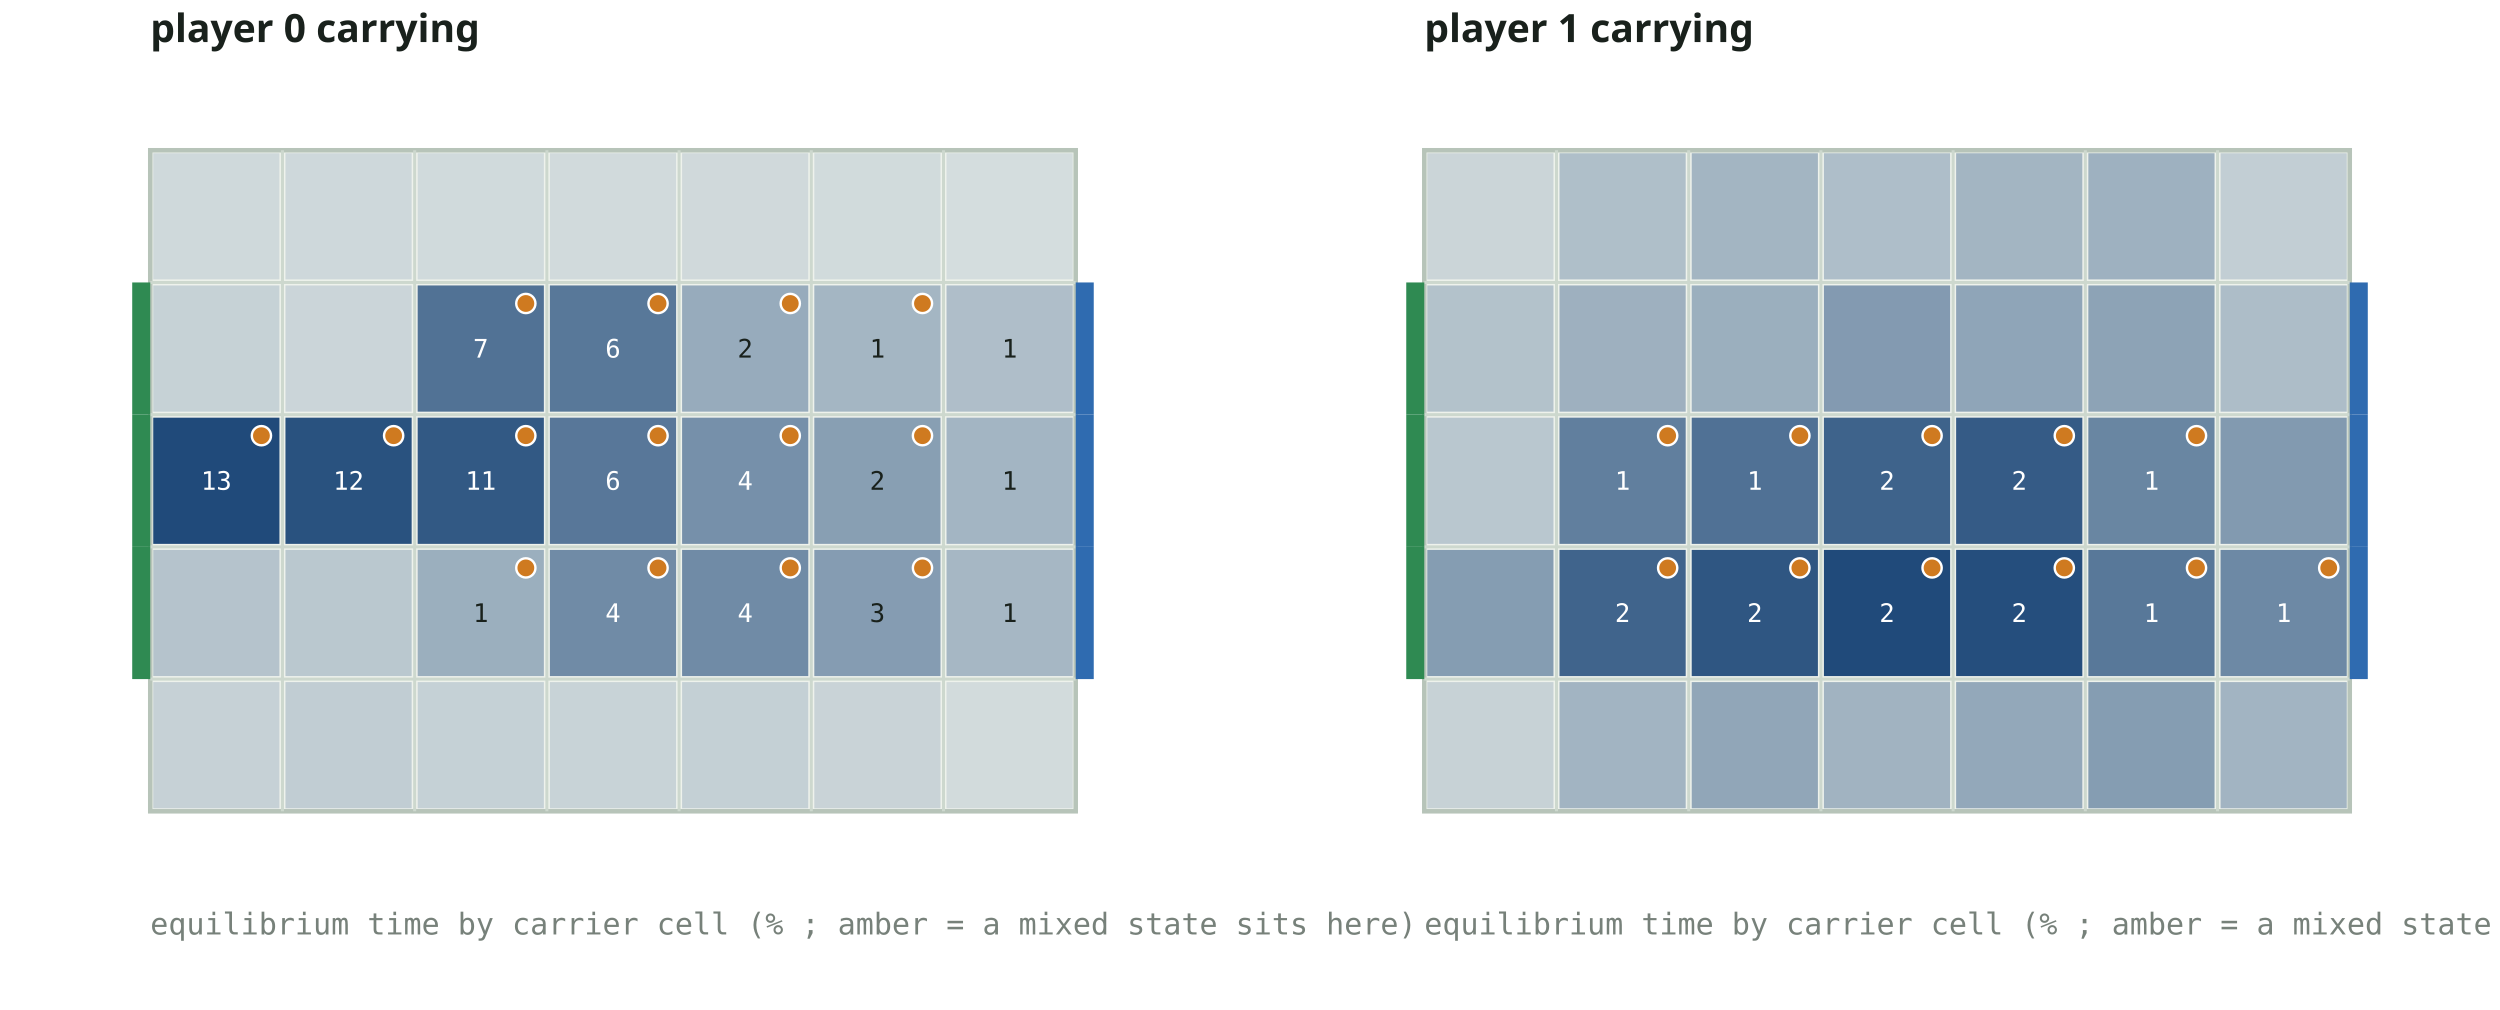
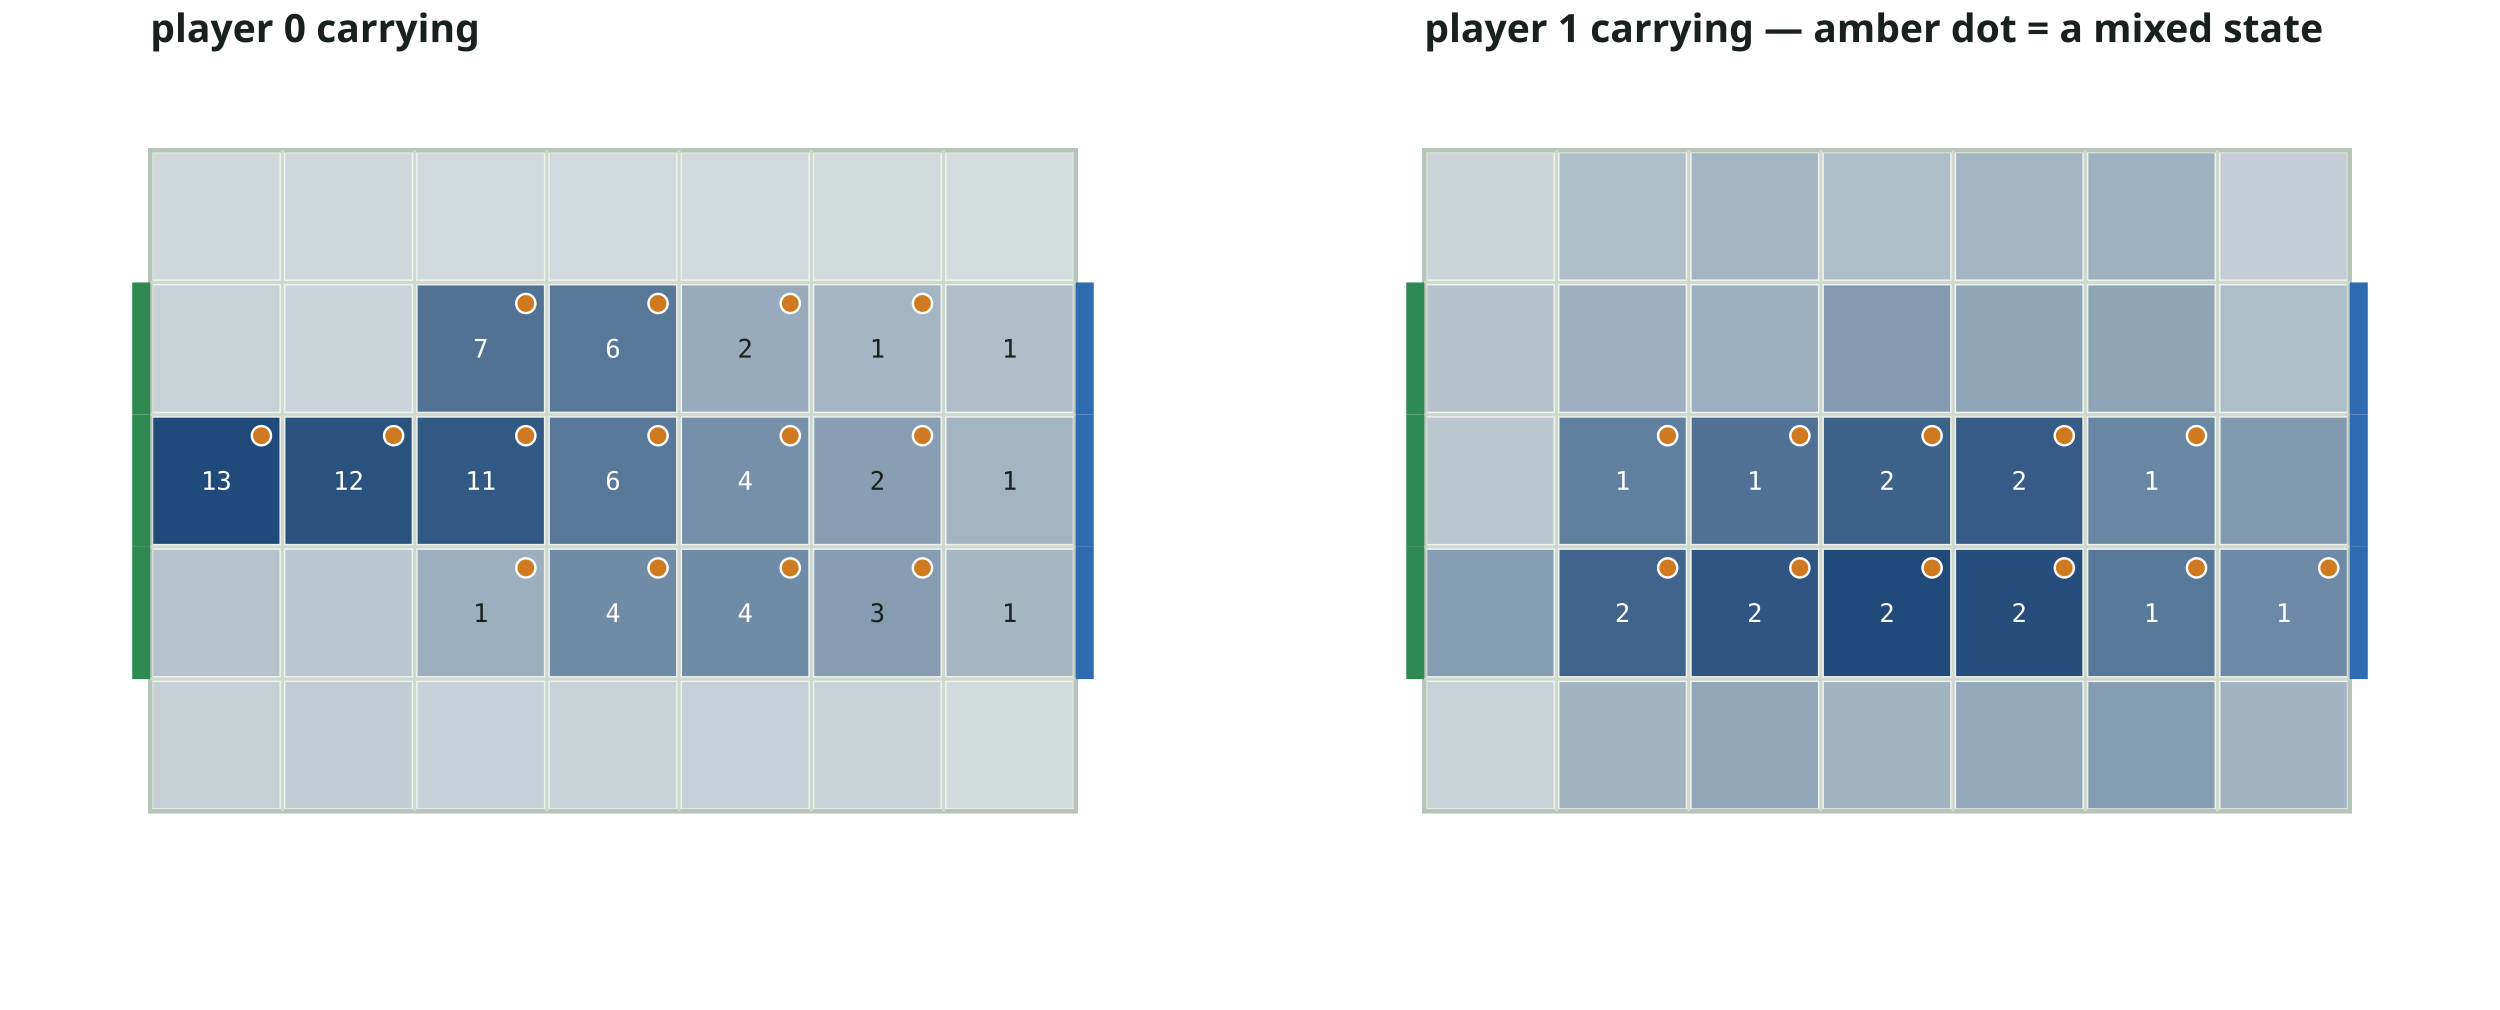
<svg xmlns="http://www.w3.org/2000/svg" viewBox="0 0 832 336" role="img" aria-label="panel">
  <g transform="translate(20.0 20.0)">
-     <rect x="30" y="30" width="308" height="220" fill="var(--tint, #eef2ec)" stroke="var(--rule-strong, #b7c4b9)" stroke-width="1.5" />
-     <line x1="74" y1="30" x2="74" y2="250" stroke="var(--rule, #cdd8ce)" stroke-width="1" />
-     <line x1="118" y1="30" x2="118" y2="250" stroke="var(--rule, #cdd8ce)" stroke-width="1" />
-     <line x1="162" y1="30" x2="162" y2="250" stroke="var(--rule, #cdd8ce)" stroke-width="1" />
-     <line x1="206" y1="30" x2="206" y2="250" stroke="var(--rule, #cdd8ce)" stroke-width="1" />
-     <line x1="250" y1="30" x2="250" y2="250" stroke="var(--rule, #cdd8ce)" stroke-width="1" />
-     <line x1="294" y1="30" x2="294" y2="250" stroke="var(--rule, #cdd8ce)" stroke-width="1" />
-     <line x1="30" y1="74" x2="338" y2="74" stroke="var(--rule, #cdd8ce)" stroke-width="1" />
-     <line x1="30" y1="118" x2="338" y2="118" stroke="var(--rule, #cdd8ce)" stroke-width="1" />
-     <line x1="30" y1="162" x2="338" y2="162" stroke="var(--rule, #cdd8ce)" stroke-width="1" />
-     <line x1="30" y1="206" x2="338" y2="206" stroke="var(--rule, #cdd8ce)" stroke-width="1" />
-     <rect x="24" y="162" width="6" height="44" fill="var(--p1, #2f8a52)" />
-     <rect x="338" y="162" width="6" height="44" fill="var(--p0, #2f6bb0)" />
-     <rect x="24" y="118" width="6" height="44" fill="var(--p1, #2f8a52)" />
-     <rect x="338" y="118" width="6" height="44" fill="var(--p0, #2f6bb0)" />
-     <rect x="24" y="74" width="6" height="44" fill="var(--p1, #2f8a52)" />
-     <rect x="338" y="74" width="6" height="44" fill="var(--p0, #2f6bb0)" />
-     <rect x="31" y="207" width="42" height="42" fill="#c6d1d6" />
-     <rect x="31" y="163" width="42" height="42" fill="#b5c3cc" />
-     <rect x="31" y="119" width="42" height="42" fill="#204a7a" />
-     <text x="52" y="143" text-anchor="middle" font-family="ui-monospace,monospace" font-size="8.5" fill="var(--paper, #ffffff)">13</text>
-     <circle cx="67" cy="125" r="3.2" fill="var(--ball, #cf7a20)" stroke="var(--paper, #ffffff)" stroke-width="0.8" />
-     <rect x="31" y="75" width="42" height="42" fill="#c6d2d6" />
-     <rect x="31" y="31" width="42" height="42" fill="#cfd9db" />
-     <rect x="75" y="207" width="42" height="42" fill="#c1cdd3" />
-     <rect x="75" y="163" width="42" height="42" fill="#bac8cf" />
-     <rect x="75" y="119" width="42" height="42" fill="#29527f" />
-     <text x="96" y="143" text-anchor="middle" font-family="ui-monospace,monospace" font-size="8.5" fill="var(--paper, #ffffff)">12</text>
-     <circle cx="111" cy="125" r="3.2" fill="var(--ball, #cf7a20)" stroke="var(--paper, #ffffff)" stroke-width="0.8" />
-     <rect x="75" y="75" width="42" height="42" fill="#cbd5d9" />
-     <rect x="75" y="31" width="42" height="42" fill="#ced8db" />
-     <rect x="119" y="207" width="42" height="42" fill="#c5d1d6" />
-     <rect x="119" y="163" width="42" height="42" fill="#9bafbe" />
-     <text x="140" y="187" text-anchor="middle" font-family="ui-monospace,monospace" font-size="8.5" fill="var(--ink, #19211c)">1</text>
-     <circle cx="155" cy="169" r="3.2" fill="var(--ball, #cf7a20)" stroke="var(--paper, #ffffff)" stroke-width="0.8" />
-     <rect x="119" y="119" width="42" height="42" fill="#325984" />
-     <text x="140" y="143" text-anchor="middle" font-family="ui-monospace,monospace" font-size="8.5" fill="var(--paper, #ffffff)">11</text>
-     <circle cx="155" cy="125" r="3.2" fill="var(--ball, #cf7a20)" stroke="var(--paper, #ffffff)" stroke-width="0.8" />
-     <rect x="119" y="75" width="42" height="42" fill="#517295" />
-     <text x="140" y="99" text-anchor="middle" font-family="ui-monospace,monospace" font-size="8.5" fill="var(--paper, #ffffff)">7</text>
-     <circle cx="155" cy="81" r="3.2" fill="var(--ball, #cf7a20)" stroke="var(--paper, #ffffff)" stroke-width="0.8" />
-     <rect x="119" y="31" width="42" height="42" fill="#d0dadc" />
-     <rect x="163" y="207" width="42" height="42" fill="#c8d3d7" />
-     <rect x="163" y="163" width="42" height="42" fill="#708ba6" />
-     <text x="184" y="187" text-anchor="middle" font-family="ui-monospace,monospace" font-size="8.5" fill="var(--paper, #ffffff)">4</text>
-     <circle cx="199" cy="169" r="3.2" fill="var(--ball, #cf7a20)" stroke="var(--paper, #ffffff)" stroke-width="0.8" />
-     <rect x="163" y="119" width="42" height="42" fill="#587799" />
-     <text x="184" y="143" text-anchor="middle" font-family="ui-monospace,monospace" font-size="8.5" fill="var(--paper, #ffffff)">6</text>
-     <circle cx="199" cy="125" r="3.2" fill="var(--ball, #cf7a20)" stroke="var(--paper, #ffffff)" stroke-width="0.8" />
-     <rect x="163" y="75" width="42" height="42" fill="#587899" />
-     <text x="184" y="99" text-anchor="middle" font-family="ui-monospace,monospace" font-size="8.5" fill="var(--paper, #ffffff)">6</text>
-     <circle cx="199" cy="81" r="3.2" fill="var(--ball, #cf7a20)" stroke="var(--paper, #ffffff)" stroke-width="0.8" />
-     <rect x="163" y="31" width="42" height="42" fill="#d1dadc" />
-     <rect x="207" y="207" width="42" height="42" fill="#c4d0d5" />
-     <rect x="207" y="163" width="42" height="42" fill="#708ba6" />
-     <text x="228" y="187" text-anchor="middle" font-family="ui-monospace,monospace" font-size="8.5" fill="var(--paper, #ffffff)">4</text>
-     <circle cx="243" cy="169" r="3.2" fill="var(--ball, #cf7a20)" stroke="var(--paper, #ffffff)" stroke-width="0.8" />
-     <rect x="207" y="119" width="42" height="42" fill="#7690aa" />
-     <text x="228" y="143" text-anchor="middle" font-family="ui-monospace,monospace" font-size="8.5" fill="var(--paper, #ffffff)">4</text>
-     <circle cx="243" cy="125" r="3.2" fill="var(--ball, #cf7a20)" stroke="var(--paper, #ffffff)" stroke-width="0.8" />
-     <rect x="207" y="75" width="42" height="42" fill="#97abbc" />
-     <text x="228" y="99" text-anchor="middle" font-family="ui-monospace,monospace" font-size="8.5" fill="var(--ink, #19211c)">2</text>
-     <circle cx="243" cy="81" r="3.2" fill="var(--ball, #cf7a20)" stroke="var(--paper, #ffffff)" stroke-width="0.8" />
-     <rect x="207" y="31" width="42" height="42" fill="#d0d9db" />
-     <rect x="251" y="207" width="42" height="42" fill="#c9d3d7" />
-     <rect x="251" y="163" width="42" height="42" fill="#859cb2" />
-     <text x="272" y="187" text-anchor="middle" font-family="ui-monospace,monospace" font-size="8.5" fill="var(--ink, #19211c)">3</text>
-     <circle cx="287" cy="169" r="3.2" fill="var(--ball, #cf7a20)" stroke="var(--paper, #ffffff)" stroke-width="0.8" />
-     <rect x="251" y="119" width="42" height="42" fill="#889fb3" />
-     <text x="272" y="143" text-anchor="middle" font-family="ui-monospace,monospace" font-size="8.5" fill="var(--ink, #19211c)">2</text>
-     <circle cx="287" cy="125" r="3.2" fill="var(--ball, #cf7a20)" stroke="var(--paper, #ffffff)" stroke-width="0.8" />
-     <rect x="251" y="75" width="42" height="42" fill="#a4b6c3" />
-     <text x="272" y="99" text-anchor="middle" font-family="ui-monospace,monospace" font-size="8.5" fill="var(--ink, #19211c)">1</text>
-     <circle cx="287" cy="81" r="3.2" fill="var(--ball, #cf7a20)" stroke="var(--paper, #ffffff)" stroke-width="0.8" />
-     <rect x="251" y="31" width="42" height="42" fill="#d1dbdc" />
-     <rect x="295" y="207" width="42" height="42" fill="#d2dbdc" />
-     <rect x="295" y="163" width="42" height="42" fill="#a6b7c4" />
-     <text x="316" y="187" text-anchor="middle" font-family="ui-monospace,monospace" font-size="8.5" fill="var(--ink, #19211c)">1</text>
-     <rect x="295" y="119" width="42" height="42" fill="#a3b5c3" />
-     <text x="316" y="143" text-anchor="middle" font-family="ui-monospace,monospace" font-size="8.5" fill="var(--ink, #19211c)">1</text>
-     <rect x="295" y="75" width="42" height="42" fill="#afbec9" />
-     <text x="316" y="99" text-anchor="middle" font-family="ui-monospace,monospace" font-size="8.5" fill="var(--ink, #19211c)">1</text>
-     <rect x="295" y="31" width="42" height="42" fill="#d4ddde" />
-     <text x="30" y="291" font-family="ui-monospace,monospace" font-size="10" fill="var(--ink-faint, #77817a)">equilibrium time by carrier cell (% ; amber = a mixed state sits here)</text>
-     <text x="30" y="-6" font-family="Barlow Semi Condensed,sans-serif" font-weight="600" font-size="13" fill="var(--ink, #19211c)">player 0 carrying</text>
+     <clipPath id="pnl0">
+       <rect x="-20.0" y="-20.0" width="408.0" height="336.0" />
+     </clipPath>
+     <g clip-path="url(#pnl0)">
+       <rect x="30" y="30" width="308" height="220" fill="var(--tint, #eef2ec)" stroke="var(--rule-strong, #b7c4b9)" stroke-width="1.5" />
+       <line x1="74" y1="30" x2="74" y2="250" stroke="var(--rule, #cdd8ce)" stroke-width="1" />
+       <line x1="118" y1="30" x2="118" y2="250" stroke="var(--rule, #cdd8ce)" stroke-width="1" />
+       <line x1="162" y1="30" x2="162" y2="250" stroke="var(--rule, #cdd8ce)" stroke-width="1" />
+       <line x1="206" y1="30" x2="206" y2="250" stroke="var(--rule, #cdd8ce)" stroke-width="1" />
+       <line x1="250" y1="30" x2="250" y2="250" stroke="var(--rule, #cdd8ce)" stroke-width="1" />
+       <line x1="294" y1="30" x2="294" y2="250" stroke="var(--rule, #cdd8ce)" stroke-width="1" />
+       <line x1="30" y1="74" x2="338" y2="74" stroke="var(--rule, #cdd8ce)" stroke-width="1" />
+       <line x1="30" y1="118" x2="338" y2="118" stroke="var(--rule, #cdd8ce)" stroke-width="1" />
+       <line x1="30" y1="162" x2="338" y2="162" stroke="var(--rule, #cdd8ce)" stroke-width="1" />
+       <line x1="30" y1="206" x2="338" y2="206" stroke="var(--rule, #cdd8ce)" stroke-width="1" />
+       <rect x="24" y="162" width="6" height="44" fill="var(--p1, #2f8a52)" />
+       <rect x="338" y="162" width="6" height="44" fill="var(--p0, #2f6bb0)" />
+       <rect x="24" y="118" width="6" height="44" fill="var(--p1, #2f8a52)" />
+       <rect x="338" y="118" width="6" height="44" fill="var(--p0, #2f6bb0)" />
+       <rect x="24" y="74" width="6" height="44" fill="var(--p1, #2f8a52)" />
+       <rect x="338" y="74" width="6" height="44" fill="var(--p0, #2f6bb0)" />
+       <rect x="31" y="207" width="42" height="42" fill="#c6d1d6" />
+       <rect x="31" y="163" width="42" height="42" fill="#b5c3cc" />
+       <rect x="31" y="119" width="42" height="42" fill="#204a7a" />
+       <text x="52" y="143" text-anchor="middle" font-family="ui-monospace,monospace" font-size="8.5" fill="var(--paper, #ffffff)">13</text>
+       <circle cx="67" cy="125" r="3.2" fill="var(--ball, #cf7a20)" stroke="var(--paper, #ffffff)" stroke-width="0.8" />
+       <rect x="31" y="75" width="42" height="42" fill="#c6d2d6" />
+       <rect x="31" y="31" width="42" height="42" fill="#cfd9db" />
+       <rect x="75" y="207" width="42" height="42" fill="#c1cdd3" />
+       <rect x="75" y="163" width="42" height="42" fill="#bac8cf" />
+       <rect x="75" y="119" width="42" height="42" fill="#29527f" />
+       <text x="96" y="143" text-anchor="middle" font-family="ui-monospace,monospace" font-size="8.5" fill="var(--paper, #ffffff)">12</text>
+       <circle cx="111" cy="125" r="3.2" fill="var(--ball, #cf7a20)" stroke="var(--paper, #ffffff)" stroke-width="0.8" />
+       <rect x="75" y="75" width="42" height="42" fill="#cbd5d9" />
+       <rect x="75" y="31" width="42" height="42" fill="#ced8db" />
+       <rect x="119" y="207" width="42" height="42" fill="#c5d1d6" />
+       <rect x="119" y="163" width="42" height="42" fill="#9bafbe" />
+       <text x="140" y="187" text-anchor="middle" font-family="ui-monospace,monospace" font-size="8.5" fill="var(--ink, #19211c)">1</text>
+       <circle cx="155" cy="169" r="3.2" fill="var(--ball, #cf7a20)" stroke="var(--paper, #ffffff)" stroke-width="0.8" />
+       <rect x="119" y="119" width="42" height="42" fill="#325984" />
+       <text x="140" y="143" text-anchor="middle" font-family="ui-monospace,monospace" font-size="8.5" fill="var(--paper, #ffffff)">11</text>
+       <circle cx="155" cy="125" r="3.2" fill="var(--ball, #cf7a20)" stroke="var(--paper, #ffffff)" stroke-width="0.8" />
+       <rect x="119" y="75" width="42" height="42" fill="#517295" />
+       <text x="140" y="99" text-anchor="middle" font-family="ui-monospace,monospace" font-size="8.5" fill="var(--paper, #ffffff)">7</text>
+       <circle cx="155" cy="81" r="3.2" fill="var(--ball, #cf7a20)" stroke="var(--paper, #ffffff)" stroke-width="0.8" />
+       <rect x="119" y="31" width="42" height="42" fill="#d0dadc" />
+       <rect x="163" y="207" width="42" height="42" fill="#c8d3d7" />
+       <rect x="163" y="163" width="42" height="42" fill="#708ba6" />
+       <text x="184" y="187" text-anchor="middle" font-family="ui-monospace,monospace" font-size="8.5" fill="var(--paper, #ffffff)">4</text>
+       <circle cx="199" cy="169" r="3.2" fill="var(--ball, #cf7a20)" stroke="var(--paper, #ffffff)" stroke-width="0.8" />
+       <rect x="163" y="119" width="42" height="42" fill="#587799" />
+       <text x="184" y="143" text-anchor="middle" font-family="ui-monospace,monospace" font-size="8.5" fill="var(--paper, #ffffff)">6</text>
+       <circle cx="199" cy="125" r="3.2" fill="var(--ball, #cf7a20)" stroke="var(--paper, #ffffff)" stroke-width="0.8" />
+       <rect x="163" y="75" width="42" height="42" fill="#587899" />
+       <text x="184" y="99" text-anchor="middle" font-family="ui-monospace,monospace" font-size="8.5" fill="var(--paper, #ffffff)">6</text>
+       <circle cx="199" cy="81" r="3.2" fill="var(--ball, #cf7a20)" stroke="var(--paper, #ffffff)" stroke-width="0.8" />
+       <rect x="163" y="31" width="42" height="42" fill="#d1dadc" />
+       <rect x="207" y="207" width="42" height="42" fill="#c4d0d5" />
+       <rect x="207" y="163" width="42" height="42" fill="#708ba6" />
+       <text x="228" y="187" text-anchor="middle" font-family="ui-monospace,monospace" font-size="8.5" fill="var(--paper, #ffffff)">4</text>
+       <circle cx="243" cy="169" r="3.2" fill="var(--ball, #cf7a20)" stroke="var(--paper, #ffffff)" stroke-width="0.8" />
+       <rect x="207" y="119" width="42" height="42" fill="#7690aa" />
+       <text x="228" y="143" text-anchor="middle" font-family="ui-monospace,monospace" font-size="8.5" fill="var(--paper, #ffffff)">4</text>
+       <circle cx="243" cy="125" r="3.2" fill="var(--ball, #cf7a20)" stroke="var(--paper, #ffffff)" stroke-width="0.8" />
+       <rect x="207" y="75" width="42" height="42" fill="#97abbc" />
+       <text x="228" y="99" text-anchor="middle" font-family="ui-monospace,monospace" font-size="8.5" fill="var(--ink, #19211c)">2</text>
+       <circle cx="243" cy="81" r="3.2" fill="var(--ball, #cf7a20)" stroke="var(--paper, #ffffff)" stroke-width="0.8" />
+       <rect x="207" y="31" width="42" height="42" fill="#d0d9db" />
+       <rect x="251" y="207" width="42" height="42" fill="#c9d3d7" />
+       <rect x="251" y="163" width="42" height="42" fill="#859cb2" />
+       <text x="272" y="187" text-anchor="middle" font-family="ui-monospace,monospace" font-size="8.5" fill="var(--ink, #19211c)">3</text>
+       <circle cx="287" cy="169" r="3.2" fill="var(--ball, #cf7a20)" stroke="var(--paper, #ffffff)" stroke-width="0.8" />
+       <rect x="251" y="119" width="42" height="42" fill="#889fb3" />
+       <text x="272" y="143" text-anchor="middle" font-family="ui-monospace,monospace" font-size="8.5" fill="var(--ink, #19211c)">2</text>
+       <circle cx="287" cy="125" r="3.2" fill="var(--ball, #cf7a20)" stroke="var(--paper, #ffffff)" stroke-width="0.8" />
+       <rect x="251" y="75" width="42" height="42" fill="#a4b6c3" />
+       <text x="272" y="99" text-anchor="middle" font-family="ui-monospace,monospace" font-size="8.5" fill="var(--ink, #19211c)">1</text>
+       <circle cx="287" cy="81" r="3.2" fill="var(--ball, #cf7a20)" stroke="var(--paper, #ffffff)" stroke-width="0.8" />
+       <rect x="251" y="31" width="42" height="42" fill="#d1dbdc" />
+       <rect x="295" y="207" width="42" height="42" fill="#d2dbdc" />
+       <rect x="295" y="163" width="42" height="42" fill="#a6b7c4" />
+       <text x="316" y="187" text-anchor="middle" font-family="ui-monospace,monospace" font-size="8.5" fill="var(--ink, #19211c)">1</text>
+       <rect x="295" y="119" width="42" height="42" fill="#a3b5c3" />
+       <text x="316" y="143" text-anchor="middle" font-family="ui-monospace,monospace" font-size="8.5" fill="var(--ink, #19211c)">1</text>
+       <rect x="295" y="75" width="42" height="42" fill="#afbec9" />
+       <text x="316" y="99" text-anchor="middle" font-family="ui-monospace,monospace" font-size="8.5" fill="var(--ink, #19211c)">1</text>
+       <rect x="295" y="31" width="42" height="42" fill="#d4ddde" />
+       <text x="30" y="-6" font-family="Barlow Semi Condensed,sans-serif" font-weight="600" font-size="13" fill="var(--ink, #19211c)">player 0 carrying</text>
+     </g>
  </g>
  <g transform="translate(444.0 20.0)">
-     <rect x="30" y="30" width="308" height="220" fill="var(--tint, #eef2ec)" stroke="var(--rule-strong, #b7c4b9)" stroke-width="1.5" />
-     <line x1="74" y1="30" x2="74" y2="250" stroke="var(--rule, #cdd8ce)" stroke-width="1" />
-     <line x1="118" y1="30" x2="118" y2="250" stroke="var(--rule, #cdd8ce)" stroke-width="1" />
-     <line x1="162" y1="30" x2="162" y2="250" stroke="var(--rule, #cdd8ce)" stroke-width="1" />
-     <line x1="206" y1="30" x2="206" y2="250" stroke="var(--rule, #cdd8ce)" stroke-width="1" />
-     <line x1="250" y1="30" x2="250" y2="250" stroke="var(--rule, #cdd8ce)" stroke-width="1" />
-     <line x1="294" y1="30" x2="294" y2="250" stroke="var(--rule, #cdd8ce)" stroke-width="1" />
-     <line x1="30" y1="74" x2="338" y2="74" stroke="var(--rule, #cdd8ce)" stroke-width="1" />
-     <line x1="30" y1="118" x2="338" y2="118" stroke="var(--rule, #cdd8ce)" stroke-width="1" />
-     <line x1="30" y1="162" x2="338" y2="162" stroke="var(--rule, #cdd8ce)" stroke-width="1" />
-     <line x1="30" y1="206" x2="338" y2="206" stroke="var(--rule, #cdd8ce)" stroke-width="1" />
-     <rect x="24" y="162" width="6" height="44" fill="var(--p1, #2f8a52)" />
-     <rect x="338" y="162" width="6" height="44" fill="var(--p0, #2f6bb0)" />
-     <rect x="24" y="118" width="6" height="44" fill="var(--p1, #2f8a52)" />
-     <rect x="338" y="118" width="6" height="44" fill="var(--p0, #2f6bb0)" />
-     <rect x="24" y="74" width="6" height="44" fill="var(--p1, #2f8a52)" />
-     <rect x="338" y="74" width="6" height="44" fill="var(--p0, #2f6bb0)" />
-     <rect x="31" y="207" width="42" height="42" fill="#c7d2d6" />
-     <rect x="31" y="163" width="42" height="42" fill="#859db2" />
-     <rect x="31" y="119" width="42" height="42" fill="#b9c7cf" />
-     <rect x="31" y="75" width="42" height="42" fill="#b3c2cb" />
-     <rect x="31" y="31" width="42" height="42" fill="#cbd5d8" />
-     <rect x="75" y="207" width="42" height="42" fill="#a2b4c2" />
-     <rect x="75" y="163" width="42" height="42" fill="#40648c" />
-     <text x="96" y="187" text-anchor="middle" font-family="ui-monospace,monospace" font-size="8.5" fill="var(--paper, #ffffff)">2</text>
-     <circle cx="111" cy="169" r="3.2" fill="var(--ball, #cf7a20)" stroke="var(--paper, #ffffff)" stroke-width="0.8" />
-     <rect x="75" y="119" width="42" height="42" fill="#617f9e" />
-     <text x="96" y="143" text-anchor="middle" font-family="ui-monospace,monospace" font-size="8.5" fill="var(--paper, #ffffff)">1</text>
-     <circle cx="111" cy="125" r="3.2" fill="var(--ball, #cf7a20)" stroke="var(--paper, #ffffff)" stroke-width="0.8" />
-     <rect x="75" y="75" width="42" height="42" fill="#9eb0bf" />
-     <rect x="75" y="31" width="42" height="42" fill="#afbfc9" />
-     <rect x="119" y="207" width="42" height="42" fill="#91a6b8" />
-     <rect x="119" y="163" width="42" height="42" fill="#2f5682" />
-     <text x="140" y="187" text-anchor="middle" font-family="ui-monospace,monospace" font-size="8.5" fill="var(--paper, #ffffff)">2</text>
-     <circle cx="155" cy="169" r="3.2" fill="var(--ball, #cf7a20)" stroke="var(--paper, #ffffff)" stroke-width="0.8" />
-     <rect x="119" y="119" width="42" height="42" fill="#507195" />
-     <text x="140" y="143" text-anchor="middle" font-family="ui-monospace,monospace" font-size="8.5" fill="var(--paper, #ffffff)">1</text>
-     <circle cx="155" cy="125" r="3.2" fill="var(--ball, #cf7a20)" stroke="var(--paper, #ffffff)" stroke-width="0.8" />
-     <rect x="119" y="75" width="42" height="42" fill="#9bafbe" />
-     <rect x="119" y="31" width="42" height="42" fill="#a3b5c2" />
-     <rect x="163" y="207" width="42" height="42" fill="#a1b3c1" />
-     <rect x="163" y="163" width="42" height="42" fill="#204a7a" />
-     <text x="184" y="187" text-anchor="middle" font-family="ui-monospace,monospace" font-size="8.5" fill="var(--paper, #ffffff)">2</text>
-     <circle cx="199" cy="169" r="3.2" fill="var(--ball, #cf7a20)" stroke="var(--paper, #ffffff)" stroke-width="0.8" />
-     <rect x="163" y="119" width="42" height="42" fill="#3e638b" />
-     <text x="184" y="143" text-anchor="middle" font-family="ui-monospace,monospace" font-size="8.5" fill="var(--paper, #ffffff)">2</text>
-     <circle cx="199" cy="125" r="3.2" fill="var(--ball, #cf7a20)" stroke="var(--paper, #ffffff)" stroke-width="0.8" />
-     <rect x="163" y="75" width="42" height="42" fill="#839ab1" />
-     <rect x="163" y="31" width="42" height="42" fill="#aebec9" />
-     <rect x="207" y="207" width="42" height="42" fill="#93a8ba" />
-     <rect x="207" y="163" width="42" height="42" fill="#254e7d" />
-     <text x="228" y="187" text-anchor="middle" font-family="ui-monospace,monospace" font-size="8.5" fill="var(--paper, #ffffff)">2</text>
-     <circle cx="243" cy="169" r="3.2" fill="var(--ball, #cf7a20)" stroke="var(--paper, #ffffff)" stroke-width="0.8" />
-     <rect x="207" y="119" width="42" height="42" fill="#355b86" />
-     <text x="228" y="143" text-anchor="middle" font-family="ui-monospace,monospace" font-size="8.5" fill="var(--paper, #ffffff)">2</text>
-     <circle cx="243" cy="125" r="3.2" fill="var(--ball, #cf7a20)" stroke="var(--paper, #ffffff)" stroke-width="0.8" />
-     <rect x="207" y="75" width="42" height="42" fill="#8fa5b8" />
-     <rect x="207" y="31" width="42" height="42" fill="#a3b5c2" />
-     <rect x="251" y="207" width="42" height="42" fill="#859db2" />
-     <rect x="251" y="163" width="42" height="42" fill="#587899" />
-     <text x="272" y="187" text-anchor="middle" font-family="ui-monospace,monospace" font-size="8.5" fill="var(--paper, #ffffff)">1</text>
-     <circle cx="287" cy="169" r="3.2" fill="var(--ball, #cf7a20)" stroke="var(--paper, #ffffff)" stroke-width="0.8" />
-     <rect x="251" y="119" width="42" height="42" fill="#6986a2" />
-     <text x="272" y="143" text-anchor="middle" font-family="ui-monospace,monospace" font-size="8.5" fill="var(--paper, #ffffff)">1</text>
-     <circle cx="287" cy="125" r="3.2" fill="var(--ball, #cf7a20)" stroke="var(--paper, #ffffff)" stroke-width="0.8" />
-     <rect x="251" y="75" width="42" height="42" fill="#8da3b6" />
-     <rect x="251" y="31" width="42" height="42" fill="#9eb1c0" />
-     <rect x="295" y="207" width="42" height="42" fill="#a2b4c2" />
-     <rect x="295" y="163" width="42" height="42" fill="#6d89a5" />
-     <text x="316" y="187" text-anchor="middle" font-family="ui-monospace,monospace" font-size="8.5" fill="var(--paper, #ffffff)">1</text>
-     <circle cx="331" cy="169" r="3.2" fill="var(--ball, #cf7a20)" stroke="var(--paper, #ffffff)" stroke-width="0.8" />
-     <rect x="295" y="119" width="42" height="42" fill="#829ab0" />
-     <rect x="295" y="75" width="42" height="42" fill="#adbdc8" />
-     <rect x="295" y="31" width="42" height="42" fill="#c2ced4" />
-     <text x="30" y="291" font-family="ui-monospace,monospace" font-size="10" fill="var(--ink-faint, #77817a)">equilibrium time by carrier cell (% ; amber = a mixed state sits here)</text>
-     <text x="30" y="-6" font-family="Barlow Semi Condensed,sans-serif" font-weight="600" font-size="13" fill="var(--ink, #19211c)">player 1 carrying</text>
+     <clipPath id="pnl1">
+       <rect x="-20.0" y="-20.0" width="408.0" height="336.0" />
+     </clipPath>
+     <g clip-path="url(#pnl1)">
+       <rect x="30" y="30" width="308" height="220" fill="var(--tint, #eef2ec)" stroke="var(--rule-strong, #b7c4b9)" stroke-width="1.5" />
+       <line x1="74" y1="30" x2="74" y2="250" stroke="var(--rule, #cdd8ce)" stroke-width="1" />
+       <line x1="118" y1="30" x2="118" y2="250" stroke="var(--rule, #cdd8ce)" stroke-width="1" />
+       <line x1="162" y1="30" x2="162" y2="250" stroke="var(--rule, #cdd8ce)" stroke-width="1" />
+       <line x1="206" y1="30" x2="206" y2="250" stroke="var(--rule, #cdd8ce)" stroke-width="1" />
+       <line x1="250" y1="30" x2="250" y2="250" stroke="var(--rule, #cdd8ce)" stroke-width="1" />
+       <line x1="294" y1="30" x2="294" y2="250" stroke="var(--rule, #cdd8ce)" stroke-width="1" />
+       <line x1="30" y1="74" x2="338" y2="74" stroke="var(--rule, #cdd8ce)" stroke-width="1" />
+       <line x1="30" y1="118" x2="338" y2="118" stroke="var(--rule, #cdd8ce)" stroke-width="1" />
+       <line x1="30" y1="162" x2="338" y2="162" stroke="var(--rule, #cdd8ce)" stroke-width="1" />
+       <line x1="30" y1="206" x2="338" y2="206" stroke="var(--rule, #cdd8ce)" stroke-width="1" />
+       <rect x="24" y="162" width="6" height="44" fill="var(--p1, #2f8a52)" />
+       <rect x="338" y="162" width="6" height="44" fill="var(--p0, #2f6bb0)" />
+       <rect x="24" y="118" width="6" height="44" fill="var(--p1, #2f8a52)" />
+       <rect x="338" y="118" width="6" height="44" fill="var(--p0, #2f6bb0)" />
+       <rect x="24" y="74" width="6" height="44" fill="var(--p1, #2f8a52)" />
+       <rect x="338" y="74" width="6" height="44" fill="var(--p0, #2f6bb0)" />
+       <rect x="31" y="207" width="42" height="42" fill="#c7d2d6" />
+       <rect x="31" y="163" width="42" height="42" fill="#859db2" />
+       <rect x="31" y="119" width="42" height="42" fill="#b9c7cf" />
+       <rect x="31" y="75" width="42" height="42" fill="#b3c2cb" />
+       <rect x="31" y="31" width="42" height="42" fill="#cbd5d8" />
+       <rect x="75" y="207" width="42" height="42" fill="#a2b4c2" />
+       <rect x="75" y="163" width="42" height="42" fill="#40648c" />
+       <text x="96" y="187" text-anchor="middle" font-family="ui-monospace,monospace" font-size="8.5" fill="var(--paper, #ffffff)">2</text>
+       <circle cx="111" cy="169" r="3.2" fill="var(--ball, #cf7a20)" stroke="var(--paper, #ffffff)" stroke-width="0.8" />
+       <rect x="75" y="119" width="42" height="42" fill="#617f9e" />
+       <text x="96" y="143" text-anchor="middle" font-family="ui-monospace,monospace" font-size="8.5" fill="var(--paper, #ffffff)">1</text>
+       <circle cx="111" cy="125" r="3.2" fill="var(--ball, #cf7a20)" stroke="var(--paper, #ffffff)" stroke-width="0.8" />
+       <rect x="75" y="75" width="42" height="42" fill="#9eb0bf" />
+       <rect x="75" y="31" width="42" height="42" fill="#afbfc9" />
+       <rect x="119" y="207" width="42" height="42" fill="#91a6b8" />
+       <rect x="119" y="163" width="42" height="42" fill="#2f5682" />
+       <text x="140" y="187" text-anchor="middle" font-family="ui-monospace,monospace" font-size="8.5" fill="var(--paper, #ffffff)">2</text>
+       <circle cx="155" cy="169" r="3.2" fill="var(--ball, #cf7a20)" stroke="var(--paper, #ffffff)" stroke-width="0.8" />
+       <rect x="119" y="119" width="42" height="42" fill="#507195" />
+       <text x="140" y="143" text-anchor="middle" font-family="ui-monospace,monospace" font-size="8.5" fill="var(--paper, #ffffff)">1</text>
+       <circle cx="155" cy="125" r="3.2" fill="var(--ball, #cf7a20)" stroke="var(--paper, #ffffff)" stroke-width="0.8" />
+       <rect x="119" y="75" width="42" height="42" fill="#9bafbe" />
+       <rect x="119" y="31" width="42" height="42" fill="#a3b5c2" />
+       <rect x="163" y="207" width="42" height="42" fill="#a1b3c1" />
+       <rect x="163" y="163" width="42" height="42" fill="#204a7a" />
+       <text x="184" y="187" text-anchor="middle" font-family="ui-monospace,monospace" font-size="8.5" fill="var(--paper, #ffffff)">2</text>
+       <circle cx="199" cy="169" r="3.2" fill="var(--ball, #cf7a20)" stroke="var(--paper, #ffffff)" stroke-width="0.8" />
+       <rect x="163" y="119" width="42" height="42" fill="#3e638b" />
+       <text x="184" y="143" text-anchor="middle" font-family="ui-monospace,monospace" font-size="8.5" fill="var(--paper, #ffffff)">2</text>
+       <circle cx="199" cy="125" r="3.2" fill="var(--ball, #cf7a20)" stroke="var(--paper, #ffffff)" stroke-width="0.8" />
+       <rect x="163" y="75" width="42" height="42" fill="#839ab1" />
+       <rect x="163" y="31" width="42" height="42" fill="#aebec9" />
+       <rect x="207" y="207" width="42" height="42" fill="#93a8ba" />
+       <rect x="207" y="163" width="42" height="42" fill="#254e7d" />
+       <text x="228" y="187" text-anchor="middle" font-family="ui-monospace,monospace" font-size="8.5" fill="var(--paper, #ffffff)">2</text>
+       <circle cx="243" cy="169" r="3.2" fill="var(--ball, #cf7a20)" stroke="var(--paper, #ffffff)" stroke-width="0.8" />
+       <rect x="207" y="119" width="42" height="42" fill="#355b86" />
+       <text x="228" y="143" text-anchor="middle" font-family="ui-monospace,monospace" font-size="8.5" fill="var(--paper, #ffffff)">2</text>
+       <circle cx="243" cy="125" r="3.2" fill="var(--ball, #cf7a20)" stroke="var(--paper, #ffffff)" stroke-width="0.8" />
+       <rect x="207" y="75" width="42" height="42" fill="#8fa5b8" />
+       <rect x="207" y="31" width="42" height="42" fill="#a3b5c2" />
+       <rect x="251" y="207" width="42" height="42" fill="#859db2" />
+       <rect x="251" y="163" width="42" height="42" fill="#587899" />
+       <text x="272" y="187" text-anchor="middle" font-family="ui-monospace,monospace" font-size="8.5" fill="var(--paper, #ffffff)">1</text>
+       <circle cx="287" cy="169" r="3.2" fill="var(--ball, #cf7a20)" stroke="var(--paper, #ffffff)" stroke-width="0.8" />
+       <rect x="251" y="119" width="42" height="42" fill="#6986a2" />
+       <text x="272" y="143" text-anchor="middle" font-family="ui-monospace,monospace" font-size="8.5" fill="var(--paper, #ffffff)">1</text>
+       <circle cx="287" cy="125" r="3.2" fill="var(--ball, #cf7a20)" stroke="var(--paper, #ffffff)" stroke-width="0.8" />
+       <rect x="251" y="75" width="42" height="42" fill="#8da3b6" />
+       <rect x="251" y="31" width="42" height="42" fill="#9eb1c0" />
+       <rect x="295" y="207" width="42" height="42" fill="#a2b4c2" />
+       <rect x="295" y="163" width="42" height="42" fill="#6d89a5" />
+       <text x="316" y="187" text-anchor="middle" font-family="ui-monospace,monospace" font-size="8.5" fill="var(--paper, #ffffff)">1</text>
+       <circle cx="331" cy="169" r="3.2" fill="var(--ball, #cf7a20)" stroke="var(--paper, #ffffff)" stroke-width="0.8" />
+       <rect x="295" y="119" width="42" height="42" fill="#829ab0" />
+       <rect x="295" y="75" width="42" height="42" fill="#adbdc8" />
+       <rect x="295" y="31" width="42" height="42" fill="#c2ced4" />
+       <text x="30" y="-6" font-family="Barlow Semi Condensed,sans-serif" font-weight="600" font-size="13" fill="var(--ink, #19211c)">player 1 carrying — amber dot = a mixed state</text>
+     </g>
  </g>
</svg>
